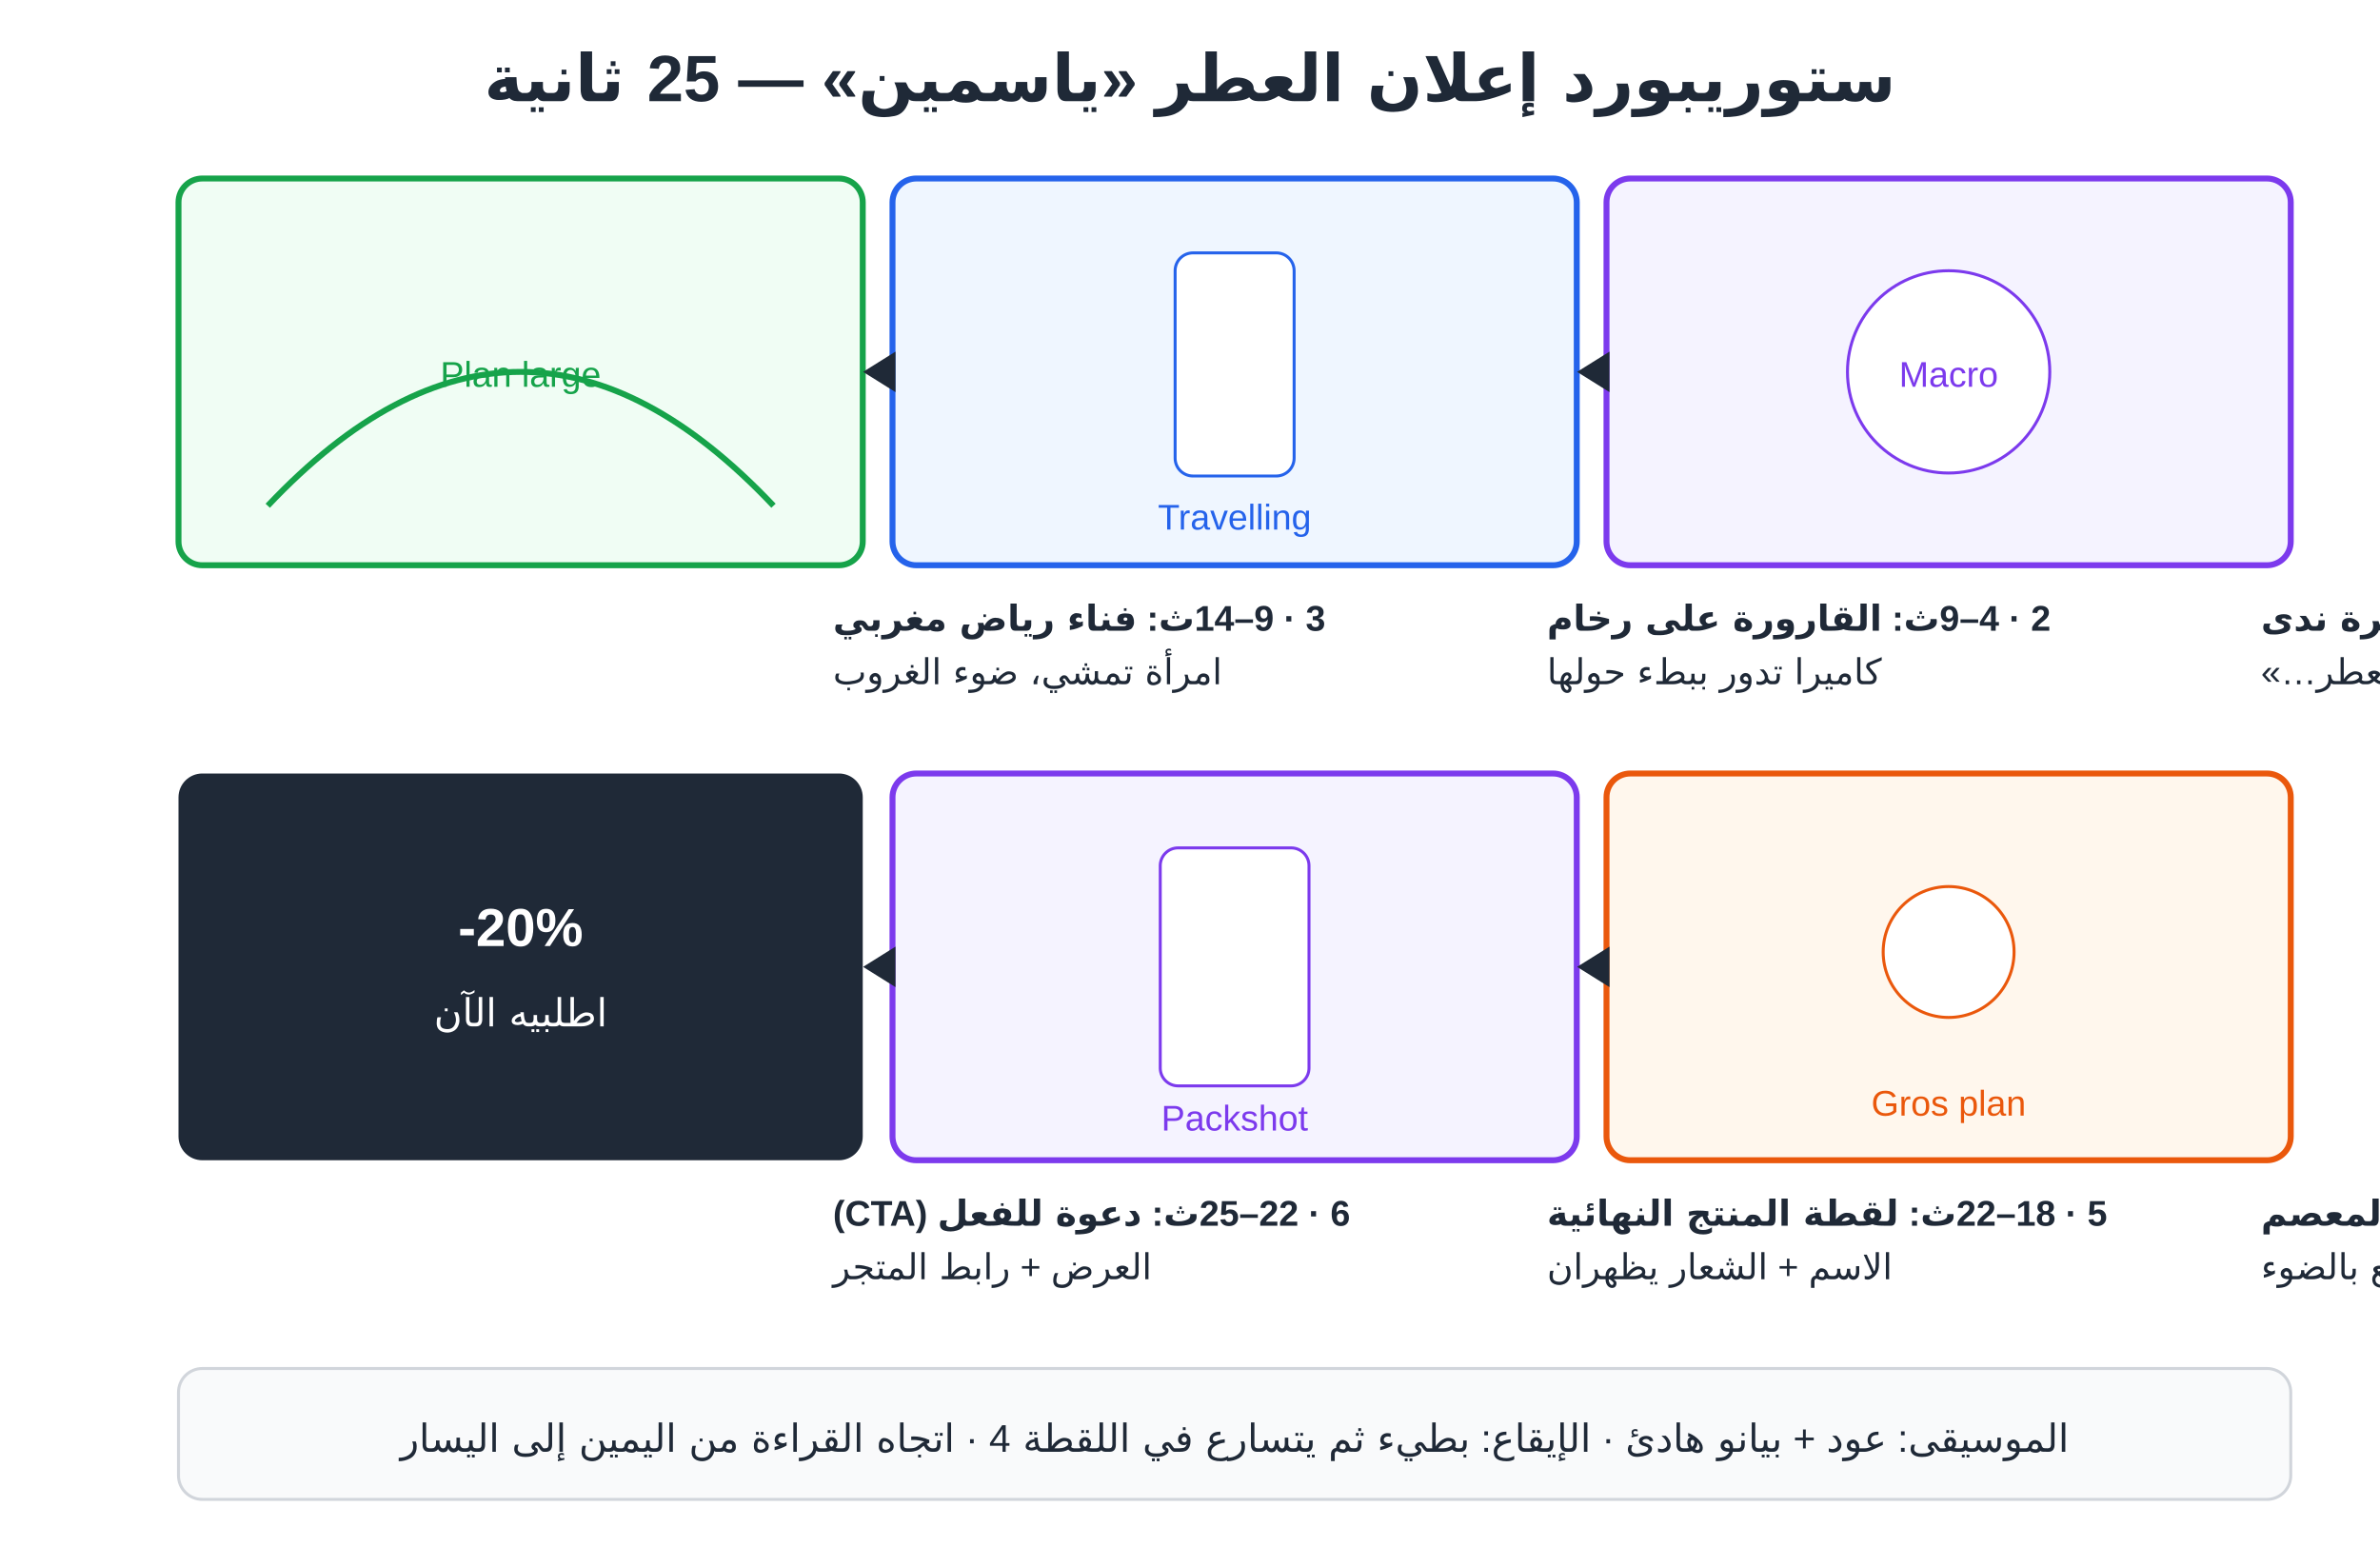
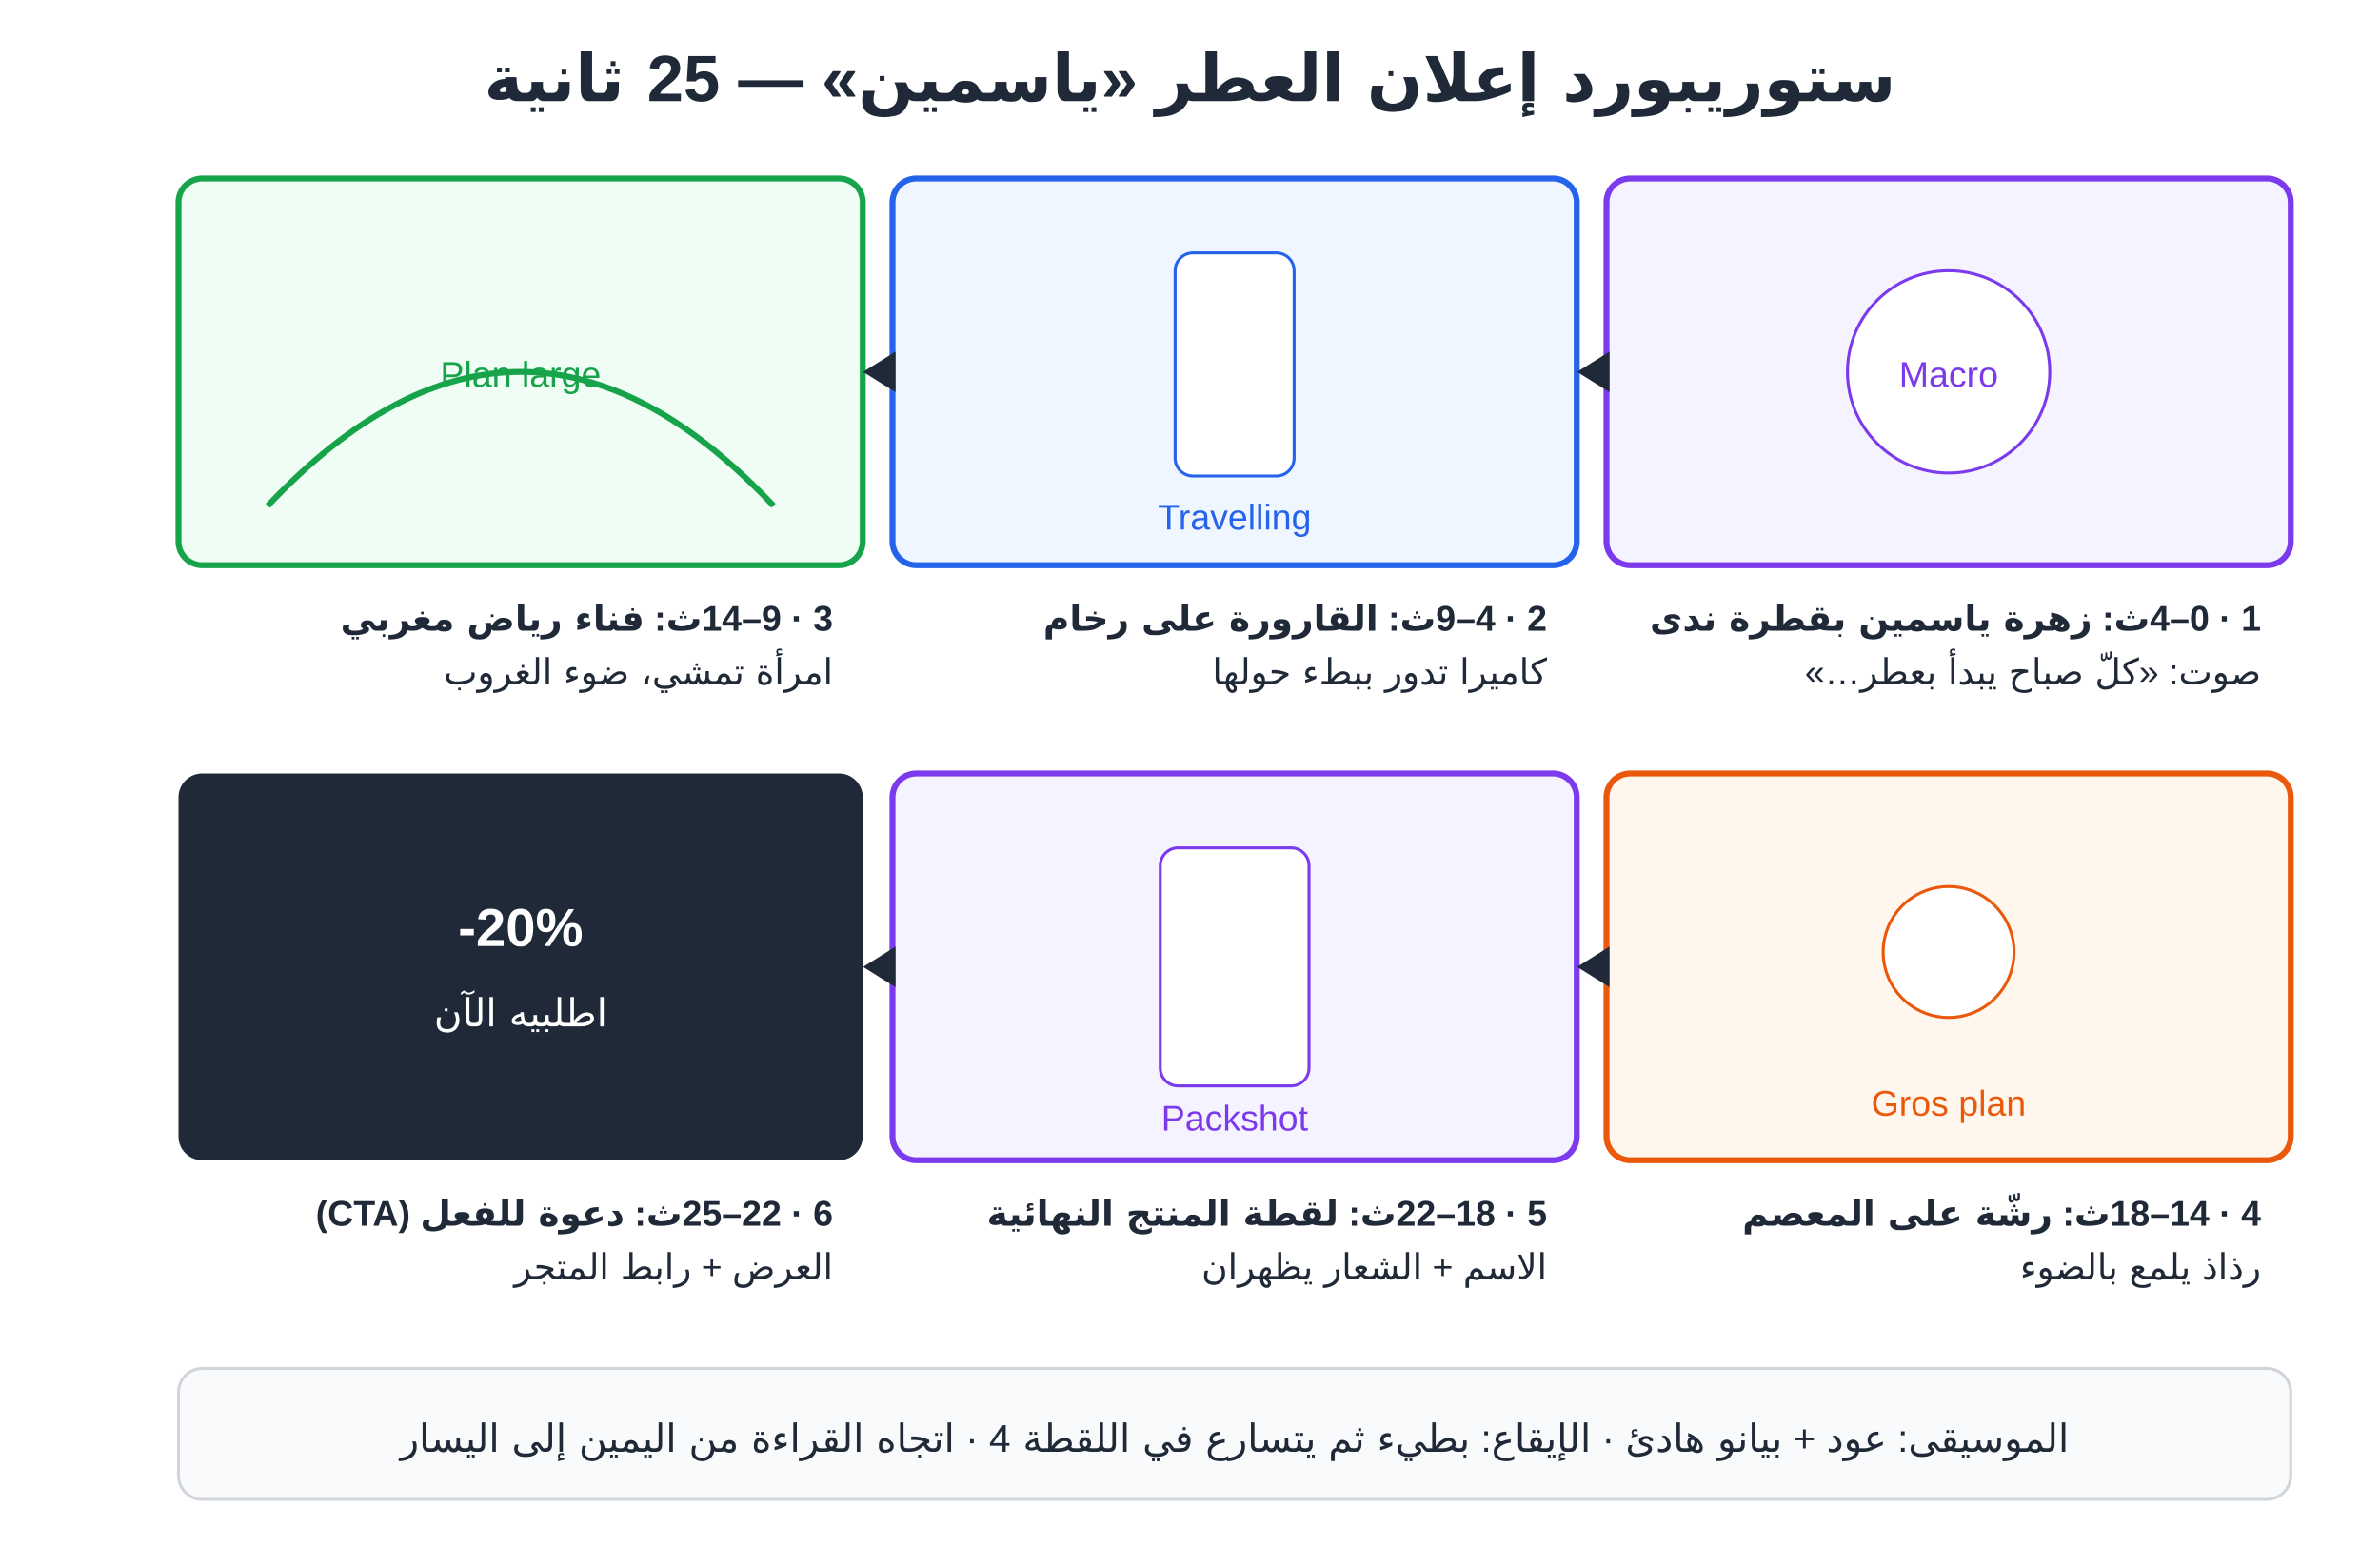
<svg xmlns="http://www.w3.org/2000/svg" viewBox="0 0 800 520" width="800" height="520" font-family="Tahoma, Arial, sans-serif">
  <rect width="100%" height="100%" fill="#ffffff" />
  <text x="400" y="34" text-anchor="middle" font-size="22" font-weight="bold" fill="#1f2937" direction="rtl">ستوريبورد إعلان العطر «ياسمين» — 25 ثانية</text>
  <g font-size="12" fill="#1f2937">
    <rect x="540" y="60" width="230" height="130" rx="8" fill="#f5f3ff" stroke="#7c3aed" stroke-width="2" />
    <circle cx="655" cy="125" r="34" fill="#ffffff" stroke="#7c3aed" />
    <text x="655" y="130" text-anchor="middle" font-size="12" fill="#7c3aed">Macro</text>
    <rect x="300" y="60" width="230" height="130" rx="8" fill="#eff6ff" stroke="#2563eb" stroke-width="2" />
    <rect x="395" y="85" width="40" height="75" rx="6" fill="#ffffff" stroke="#2563eb" />
    <text x="415" y="178" text-anchor="middle" fill="#2563eb">Travelling</text>
    <rect x="60" y="60" width="230" height="130" rx="8" fill="#f0fdf4" stroke="#16a34a" stroke-width="2" />
    <path d="M90 170 Q175 80 260 170" fill="none" stroke="#16a34a" stroke-width="2" />
    <text x="175" y="130" text-anchor="middle" fill="#16a34a">Plan large</text>
-     <text x="760" y="212" text-anchor="end" font-weight="bold" direction="rtl">1 · 0–4ث: زهرة ياسمين بقطرة ندى</text>
-     <text x="760" y="230" text-anchor="end" direction="rtl">صوت: «كلّ صباح يبدأ بعطر…»</text>
-     <text x="520" y="212" text-anchor="end" font-weight="bold" direction="rtl">2 · 4–9ث: القارورة على رخام</text>
-     <text x="520" y="230" text-anchor="end" direction="rtl">كاميرا تدور ببطء حولها</text>
-     <text x="280" y="212" text-anchor="end" font-weight="bold" direction="rtl">3 · 9–14ث: فناء رياض مغربي</text>
-     <text x="280" y="230" text-anchor="end" direction="rtl">امرأة تمشي، ضوء الغروب</text>
+     <text x="760" y="212" text-anchor="start" font-weight="bold" direction="rtl">1 · 0–4ث: زهرة ياسمين بقطرة ندى</text>
+     <text x="760" y="230" text-anchor="start" direction="rtl">صوت: «كلّ صباح يبدأ بعطر…»</text>
+     <text x="520" y="212" text-anchor="start" font-weight="bold" direction="rtl">2 · 4–9ث: القارورة على رخام</text>
+     <text x="520" y="230" text-anchor="start" direction="rtl">كاميرا تدور ببطء حولها</text>
+     <text x="280" y="212" text-anchor="start" font-weight="bold" direction="rtl">3 · 9–14ث: فناء رياض مغربي</text>
+     <text x="280" y="230" text-anchor="start" direction="rtl">امرأة تمشي، ضوء الغروب</text>
    <rect x="540" y="260" width="230" height="130" rx="8" fill="#fff7ed" stroke="#ea580c" stroke-width="2" />
    <circle cx="655" cy="320" r="22" fill="#ffffff" stroke="#ea580c" />
    <text x="655" y="375" text-anchor="middle" fill="#ea580c">Gros plan</text>
    <rect x="300" y="260" width="230" height="130" rx="8" fill="#f5f3ff" stroke="#7c3aed" stroke-width="2" />
    <rect x="390" y="285" width="50" height="80" rx="6" fill="#ffffff" stroke="#7c3aed" />
    <text x="415" y="380" text-anchor="middle" fill="#7c3aed">Packshot</text>
    <rect x="60" y="260" width="230" height="130" rx="8" fill="#1f2937" />
    <text x="175" y="318" text-anchor="middle" font-size="18" font-weight="bold" fill="#ffffff">-20%</text>
    <text x="175" y="345" text-anchor="middle" font-size="13" fill="#ffffff" direction="rtl">اطلبيه الآن</text>
-     <text x="760" y="412" text-anchor="end" font-weight="bold" direction="rtl">4 · 14–18ث: رشّة على المعصم</text>
-     <text x="760" y="430" text-anchor="end" direction="rtl">رذاذ يلمع بالضوء</text>
-     <text x="520" y="412" text-anchor="end" font-weight="bold" direction="rtl">5 · 18–22ث: لقطة المنتج النهائية</text>
-     <text x="520" y="430" text-anchor="end" direction="rtl">الاسم + الشعار يظهران</text>
-     <text x="280" y="412" text-anchor="end" font-weight="bold" direction="rtl">6 · 22–25ث: دعوة للفعل (CTA)</text>
-     <text x="280" y="430" text-anchor="end" direction="rtl">العرض + رابط المتجر</text>
+     <text x="760" y="412" text-anchor="start" font-weight="bold" direction="rtl">4 · 14–18ث: رشّة على المعصم</text>
+     <text x="760" y="430" text-anchor="start" direction="rtl">رذاذ يلمع بالضوء</text>
+     <text x="520" y="412" text-anchor="start" font-weight="bold" direction="rtl">5 · 18–22ث: لقطة المنتج النهائية</text>
+     <text x="520" y="430" text-anchor="start" direction="rtl">الاسم + الشعار يظهران</text>
+     <text x="280" y="412" text-anchor="start" font-weight="bold" direction="rtl">6 · 22–25ث: دعوة للفعل (CTA)</text>
+     <text x="280" y="430" text-anchor="start" direction="rtl">العرض + رابط المتجر</text>
  </g>
  <g stroke="#1f2937" stroke-width="2" fill="#1f2937">
    <line x1="538" y1="125" x2="534" y2="125" />
    <polygon points="532,125 540,120 540,130" />
    <polygon points="292,125 300,120 300,130" />
    <polygon points="532,325 540,320 540,330" />
    <polygon points="292,325 300,320 300,330" />
  </g>
  <rect x="60" y="460" width="710" height="44" rx="8" fill="#f9fafb" stroke="#d1d5db" />
  <text x="415" y="488" text-anchor="middle" font-size="13" fill="#1f2937" direction="rtl">الموسيقى: عود + بيانو هادئ · الإيقاع: بطيء ثم يتسارع في اللقطة 4 · اتجاه القراءة من اليمين إلى اليسار</text>
</svg>
